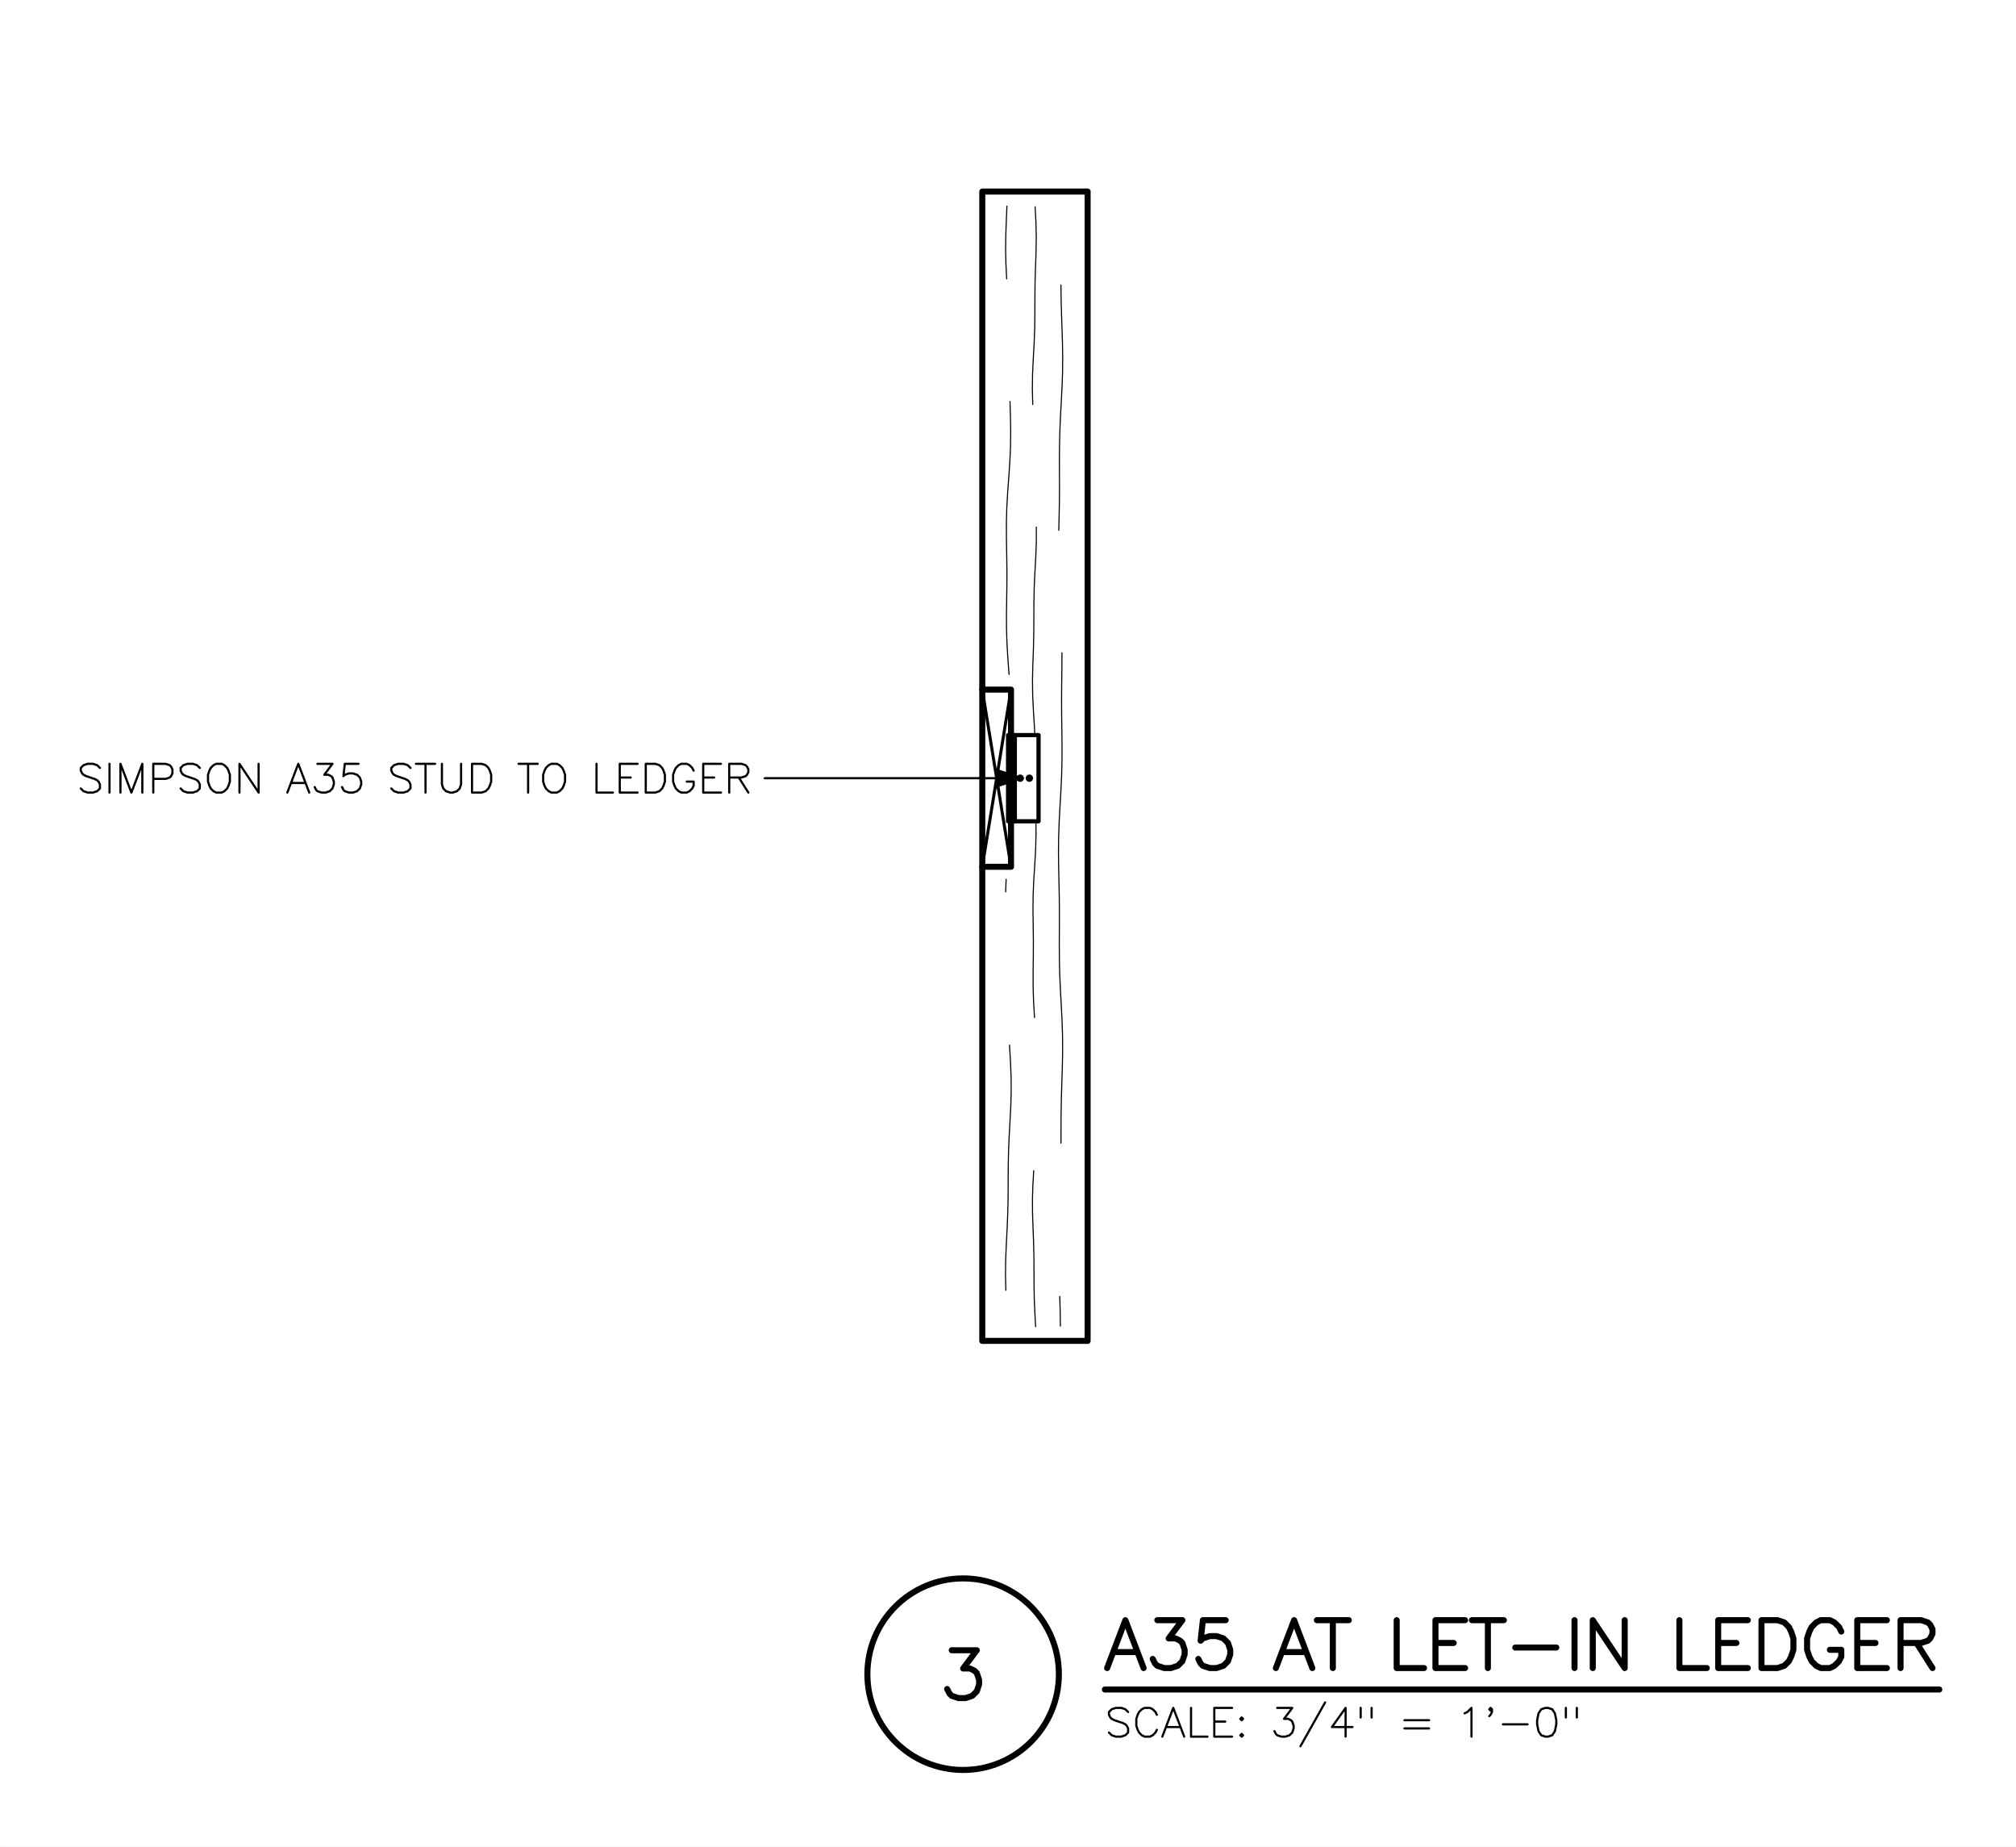
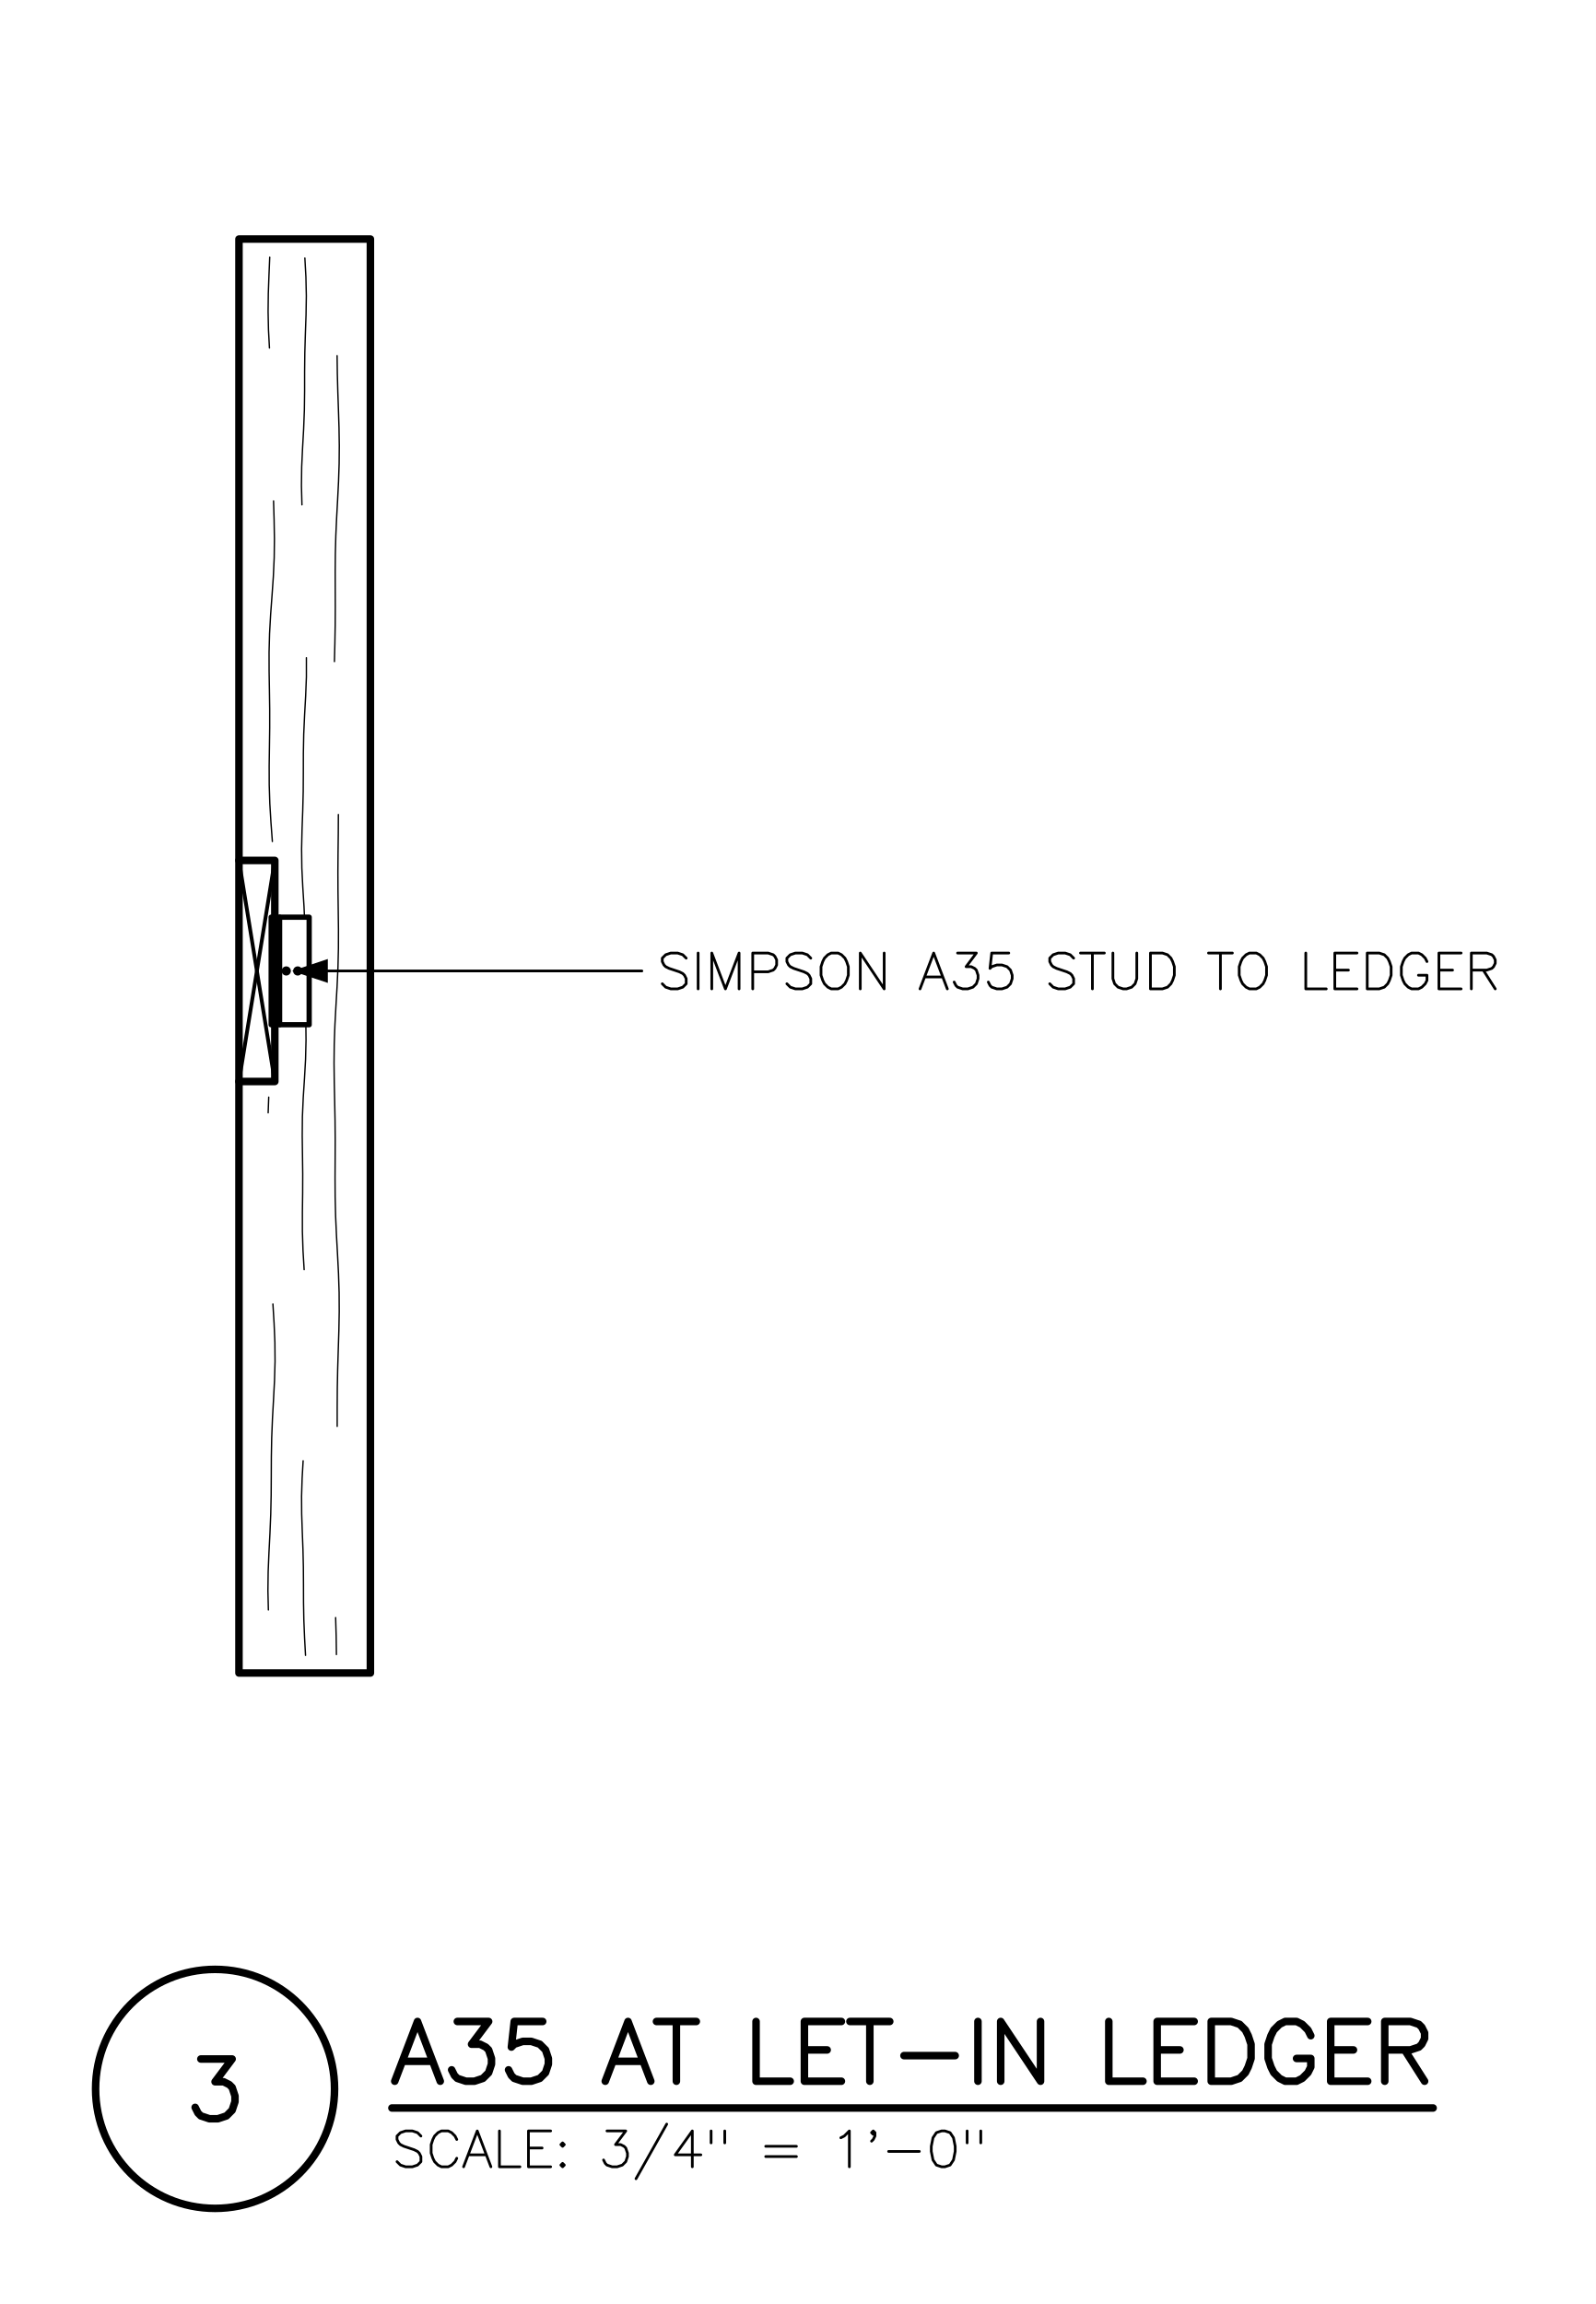
- <svg xmlns="http://www.w3.org/2000/svg" width="6.579in" height="6.025in" viewBox="0 0 631.543 578.4">
+ <svg xmlns="http://www.w3.org/2000/svg" width="4.174in" height="6.025in" viewBox="0 0 400.714 578.4">
  <rect width="100%" height="100%" fill="#fff" />
  <g id="S-DETL-PATT">
    <g data-src="c_stud">
-       <path d="M332.185 415.36L332.12 410.72M332.12 410.72L331.986 406.08M332.375 358.08L332.376 353.28M332.376 353.28L332.406 348.48M332.406 348.48L332.498 343.68M332.498 343.68L332.645 338.88M332.645 338.88L332.797 334.08M332.797 334.08L332.887 329.28M332.887 329.28L332.86 324.48M332.86 324.48L332.705 319.68M332.705 319.68L332.46 314.88M332.46 314.88L332.194 310.08M332.194 310.08L331.981 305.28M331.981 305.28L331.863 300.48M331.863 300.48L331.839 295.68M331.839 295.68L331.863 290.88M331.863 290.88L331.876 286.08M331.876 286.08L331.838 281.28M331.838 281.28L331.746 276.48M331.746 276.48L331.64 271.68M331.64 271.68L331.586 266.88M331.586 266.88L331.637 262.08M331.637 262.08L331.808 257.28M331.808 257.28L332.068 252.48M332.068 252.48L332.347 247.68M332.347 247.68L332.57 242.88M332.57 242.88L332.687 238.08M332.687 238.08L332.696 233.28M332.696 233.28L332.638 228.48M332.638 228.48L332.575 223.68M332.575 223.68L332.555 218.88M332.555 218.88L332.591 214.08M332.591 214.08L332.65 209.28M332.65 209.28L332.674 204.48M331.684 166.08L331.794 161.562M331.794 161.562L331.873 157.045M331.873 157.045L331.898 152.527M331.898 152.527L331.884 148.009M331.884 148.009L331.873 143.492M331.873 143.492L331.912 138.974M331.912 138.974L332.034 134.456M332.034 134.456L332.238 129.939M332.238 129.939L332.485 125.421M332.485 125.421L332.714 120.904M332.714 120.904L332.865 116.386M332.865 116.386L332.903 111.868M332.903 111.868L332.832 107.351M332.832 107.351L332.69 102.833M332.69 102.833L332.534 98.315M332.534 98.315L332.414 93.798M332.414 93.798L332.353 89.28M324.426 415.56L324.185 411.12M324.185 411.12L324.002 406.68M324.002 406.68L323.924 402.24M323.924 402.24L323.913 397.8M323.913 397.8L323.886 393.36M323.886 393.36L323.779 388.92M323.779 388.92L323.609 384.48M323.609 384.48L323.46 380.04M323.46 380.04L323.433 375.6M323.433 375.6L323.57 371.16M323.57 371.16L323.825 366.72M324.078 318.72L323.791 313.92M323.791 313.92L323.64 309.12M323.64 309.12L323.641 304.32M323.641 304.32L323.705 299.52M323.705 299.52L323.723 294.72M323.723 294.72L323.663 289.92M323.663 289.92L323.598 285.12M323.598 285.12L323.644 280.32M323.644 280.32L323.855 275.52M323.855 275.52L324.166 270.72M324.166 270.72L324.437 265.92M324.437 265.92L324.552 261.12M324.552 261.12L324.512 257.25M324.167 230.25L324.04 227.52M324.04 227.52L323.74 222.72M323.74 222.72L323.503 217.92M323.503 217.92L323.441 213.12M323.441 213.12L323.55 208.32M323.55 208.32L323.725 203.52M323.725 203.52L323.846 198.72M323.846 198.72L323.876 193.92M323.876 193.92L323.883 189.12M323.883 189.12L323.974 184.32M323.974 184.32L324.189 179.52M324.189 179.52L324.459 174.72M324.459 174.72L324.645 169.92M324.645 169.92L324.646 165.12M323.527 126.72L323.402 121.954M323.402 121.954L323.463 117.189M323.463 117.189L323.687 112.423M323.687 112.423L323.953 107.657M323.953 107.657L324.136 102.891M324.136 102.891L324.195 98.126M324.195 98.126L324.197 93.36M324.197 93.36L324.246 88.594M324.246 88.594L324.386 83.829M324.386 83.829L324.555 79.063M324.555 79.063L324.629 74.297M324.629 74.297L324.523 69.531M324.523 69.531L324.261 64.766M315.099 404.16L314.982 399.36M314.982 399.36L315.044 394.56M315.044 394.56L315.244 389.76M315.244 389.76L315.491 384.96M315.491 384.96L315.691 380.16M315.691 380.16L315.795 375.36M315.795 375.36L315.823 370.56M315.823 370.56L315.843 365.76M315.843 365.76L315.932 360.96M315.932 360.96L316.124 356.16M316.124 356.16L316.389 351.36M316.389 351.36L316.638 346.56M316.638 346.56L316.773 341.76M316.773 341.76L316.734 336.96M316.734 336.96L316.529 332.16M316.529 332.16L316.237 327.36M315.042 279.36L315.185 275.43M316.1 211.251L315.747 206.501M315.747 206.501L315.461 201.752M315.461 201.752L315.309 197.002M315.309 197.002L315.296 192.253M315.296 192.253L315.363 187.503M315.363 187.503L315.427 182.754M315.427 182.754L315.427 178.004M315.427 178.004L315.36 173.255M315.36 173.255L315.279 168.505M315.279 168.505L315.27 163.756M315.27 163.756L315.396 159.006M315.396 159.006L315.664 154.257M315.664 154.257L316.015 149.507M316.015 149.507L316.345 144.758M316.345 144.758L316.559 140.008M316.559 140.008L316.614 135.259M316.614 135.259L316.535 130.509M316.535 130.509L316.399 125.76M315.367 87.36L315.125 82.8M315.125 82.8L315.026 78.24M315.026 78.24L315.082 73.68M315.082 73.68L315.245 69.12M315.245 69.12L315.437 64.56" fill="none" stroke="#000" stroke-linecap="round" stroke-linejoin="round" stroke-width="0.34" />
+       <path d="M84.47 415.36L84.406 410.72M84.406 410.72L84.271 406.08M84.661 358.08L84.662 353.28M84.662 353.28L84.692 348.48M84.692 348.48L84.784 343.68M84.784 343.68L84.931 338.88M84.931 338.88L85.083 334.08M85.083 334.08L85.172 329.28M85.172 329.28L85.146 324.48M85.146 324.48L84.991 319.68M84.991 319.68L84.745 314.88M84.745 314.88L84.48 310.08M84.48 310.08L84.266 305.28M84.266 305.28L84.149 300.48M84.149 300.48L84.124 295.68M84.124 295.68L84.148 290.88M84.148 290.88L84.162 286.08M84.162 286.08L84.123 281.28M84.123 281.28L84.031 276.48M84.031 276.48L83.926 271.68M83.926 271.68L83.872 266.88M83.872 266.88L83.922 262.08M83.922 262.08L84.094 257.28M84.094 257.28L84.354 252.48M84.354 252.48L84.633 247.68M84.633 247.68L84.855 242.88M84.855 242.88L84.973 238.08M84.973 238.08L84.982 233.28M84.982 233.28L84.924 228.48M84.924 228.48L84.86 223.68M84.86 223.68L84.841 218.88M84.841 218.88L84.876 214.08M84.876 214.08L84.935 209.28M84.935 209.28L84.959 204.48M83.97 166.08L84.08 161.562M84.08 161.562L84.158 157.045M84.158 157.045L84.184 152.527M84.184 152.527L84.17 148.009M84.17 148.009L84.158 143.492M84.158 143.492L84.198 138.974M84.198 138.974L84.32 134.456M84.32 134.456L84.524 129.939M84.524 129.939L84.771 125.421M84.771 125.421L84.999 120.904M84.999 120.904L85.151 116.386M85.151 116.386L85.189 111.868M85.189 111.868L85.118 107.351M85.118 107.351L84.976 102.833M84.976 102.833L84.819 98.315M84.819 98.315L84.699 93.798M84.699 93.798L84.639 89.28M76.712 415.56L76.47 411.12M76.47 411.12L76.288 406.68M76.288 406.68L76.21 402.24M76.21 402.24L76.199 397.8M76.199 397.8L76.171 393.36M76.171 393.36L76.065 388.92M76.065 388.92L75.895 384.48M75.895 384.48L75.746 380.04M75.746 380.04L75.719 375.6M75.719 375.6L75.856 371.16M75.856 371.16L76.111 366.72M76.363 318.72L76.077 313.92M76.077 313.92L75.926 309.12M75.926 309.12L75.927 304.32M75.927 304.32L75.99 299.52M75.99 299.52L76.008 294.72M76.008 294.72L75.948 289.92M75.948 289.92L75.884 285.12M75.884 285.12L75.93 280.32M75.93 280.32L76.14 275.52M76.14 275.52L76.452 270.72M76.452 270.72L76.723 265.92M76.723 265.92L76.838 261.12M76.838 261.12L76.797 257.25M76.453 230.25L76.326 227.52M76.326 227.52L76.025 222.72M76.025 222.72L75.789 217.92M75.789 217.92L75.726 213.12M75.726 213.12L75.835 208.32M75.835 208.32L76.01 203.52M76.01 203.52L76.131 198.72M76.131 198.72L76.161 193.92M76.161 193.92L76.169 189.12M76.169 189.12L76.259 184.32M76.259 184.32L76.475 179.52M76.475 179.52L76.745 174.72M76.745 174.72L76.931 169.92M76.931 169.92L76.932 165.12M75.813 126.72L75.688 121.954M75.688 121.954L75.749 117.189M75.749 117.189L75.972 112.423M75.972 112.423L76.239 107.657M76.239 107.657L76.422 102.891M76.422 102.891L76.481 98.126M76.481 98.126L76.483 93.36M76.483 93.36L76.532 88.594M76.532 88.594L76.672 83.829M76.672 83.829L76.841 79.063M76.841 79.063L76.915 74.297M76.915 74.297L76.809 69.531M76.809 69.531L76.547 64.766M67.384 404.16L67.268 399.36M67.268 399.36L67.33 394.56M67.33 394.56L67.53 389.76M67.53 389.76L67.777 384.96M67.777 384.96L67.976 380.16M67.976 380.16L68.081 375.36M68.081 375.36L68.109 370.56M68.109 370.56L68.129 365.76M68.129 365.76L68.218 360.96M68.218 360.96L68.41 356.16M68.41 356.16L68.674 351.36M68.674 351.36L68.924 346.56M68.924 346.56L69.059 341.76M69.059 341.76L69.019 336.96M69.019 336.96L68.815 332.16M68.815 332.16L68.522 327.36M67.328 279.36L67.47 275.43M68.386 211.251L68.033 206.501M68.033 206.501L67.746 201.752M67.746 201.752L67.595 197.002M67.595 197.002L67.581 192.253M67.581 192.253L67.649 187.503M67.649 187.503L67.713 182.754M67.713 182.754L67.713 178.004M67.713 178.004L67.645 173.255M67.645 173.255L67.565 168.505M67.565 168.505L67.555 163.756M67.555 163.756L67.682 159.006M67.682 159.006L67.95 154.257M67.95 154.257L68.3 149.507M68.3 149.507L68.63 144.758M68.63 144.758L68.845 140.008M68.845 140.008L68.9 135.259M68.9 135.259L68.821 130.509M68.821 130.509L68.685 125.76M67.653 87.36L67.411 82.8M67.411 82.8L67.312 78.24M67.312 78.24L67.367 73.68M67.367 73.68L67.531 69.12M67.531 69.12L67.723 64.56" fill="none" stroke="#000" stroke-linecap="round" stroke-linejoin="round" stroke-width="0.34" />
    </g>
  </g>
  <g id="S-DETL-BYND">
    <g data-src="c_ledger">
-       <path d="M307.714 271.5L316.714 216" fill="none" stroke="#000" stroke-linecap="round" stroke-linejoin="round" stroke-width="0.945" />
-       <path d="M316.714 271.5L307.714 216" fill="none" stroke="#000" stroke-linecap="round" stroke-linejoin="round" stroke-width="0.945" />
+       <path d="M60 271.5L69 216" fill="none" stroke="#000" stroke-linecap="round" stroke-linejoin="round" stroke-width="0.945" />
+       <path d="M69 271.5L60 216" fill="none" stroke="#000" stroke-linecap="round" stroke-linejoin="round" stroke-width="0.945" />
    </g>
    <g data-src="c_a35">
-       <path d="M317.914 230.25L316.714 230.25" fill="none" stroke="#000" stroke-linecap="round" stroke-linejoin="round" stroke-width="0.945" />
-       <path d="M316.714 257.25L317.914 257.25" fill="none" stroke="#000" stroke-linecap="round" stroke-linejoin="round" stroke-width="0.945" />
+       <path d="M70.199 230.25L69 230.25" fill="none" stroke="#000" stroke-linecap="round" stroke-linejoin="round" stroke-width="0.945" />
+       <path d="M69 257.25L70.199 257.25" fill="none" stroke="#000" stroke-linecap="round" stroke-linejoin="round" stroke-width="0.945" />
    </g>
  </g>
  <g id="S-DETL-CUT">
    <g data-src="c_stud">
-       <path d="M316.714 257.25L316.714 271.5L307.714 271.5L307.714 420L340.714 420L340.714 60L307.714 60L307.714 216L316.714 216L316.714 230.25" fill="none" stroke="#000" stroke-linecap="round" stroke-linejoin="round" stroke-width="1.89" />
+       <path d="M69 257.25L69 271.5L60 271.5L60 420L93 420L93 60L60 60L60 216L69 216L69 230.25" fill="none" stroke="#000" stroke-linecap="round" stroke-linejoin="round" stroke-width="1.89" />
    </g>
    <g data-src="c_ledger">
-       <path d="M307.714 216L307.714 271.5" fill="none" stroke="#000" stroke-linecap="round" stroke-linejoin="round" stroke-width="1.89" />
+       <path d="M60 216L60 271.5" fill="none" stroke="#000" stroke-linecap="round" stroke-linejoin="round" stroke-width="1.89" />
    </g>
  </g>
  <g id="S-DETL-STL">
    <g data-src="c_a35">
-       <path d="M320.741 243.75A1.152 1.152 0 0 1 318.437 243.75A1.152 1.152 0 0 1 320.741 243.75Z" fill="#000" fill-rule="evenodd" stroke="none" />
-       <path d="M323.616 243.75A1.152 1.152 0 0 1 321.312 243.75A1.152 1.152 0 0 1 323.616 243.75Z" fill="#000" fill-rule="evenodd" stroke="none" />
-       <path d="M317.914 257.25L325.339 257.25L325.339 230.25L317.914 230.25" fill="none" stroke="#000" stroke-linecap="round" stroke-linejoin="round" stroke-width="1.323" />
-       <path d="M316.714 230.25L316.714 257.25" fill="none" stroke="#000" stroke-linecap="round" stroke-linejoin="round" stroke-width="1.323" />
-       <path d="M317.914 257.25L317.914 230.25" fill="none" stroke="#000" stroke-linecap="round" stroke-linejoin="round" stroke-width="1.323" />
-       <path d="M316.714 230.25L315.802 230.25L315.802 257.25L316.714 257.25" fill="none" stroke="#000" stroke-linecap="round" stroke-linejoin="round" stroke-width="1.323" />
+       <path d="M73.027 243.75A1.152 1.152 0 0 1 70.723 243.75A1.152 1.152 0 0 1 73.027 243.75Z" fill="#000" fill-rule="evenodd" stroke="none" />
+       <path d="M75.902 243.75A1.152 1.152 0 0 1 73.598 243.75A1.152 1.152 0 0 1 75.902 243.75Z" fill="#000" fill-rule="evenodd" stroke="none" />
+       <path d="M70.199 257.25L77.625 257.25L77.625 230.25L70.199 230.25" fill="none" stroke="#000" stroke-linecap="round" stroke-linejoin="round" stroke-width="1.323" />
+       <path d="M69 230.25L69 257.25" fill="none" stroke="#000" stroke-linecap="round" stroke-linejoin="round" stroke-width="1.323" />
+       <path d="M70.199 257.25L70.199 230.25" fill="none" stroke="#000" stroke-linecap="round" stroke-linejoin="round" stroke-width="1.323" />
+       <path d="M69 230.25L68.087 230.25L68.087 257.25L69 257.25" fill="none" stroke="#000" stroke-linecap="round" stroke-linejoin="round" stroke-width="1.323" />
    </g>
  </g>
  <g id="S-ANNO-NOTE">
    <g data-src="c_n1">
-       <path d="M31.286 240.536L30.429 239.679L29.143 239.25L27.429 239.25L26.143 239.679L25.286 240.536L25.286 241.393L25.714 242.25L26.143 242.679L27 243.107L29.571 243.964L30.429 244.393L30.857 244.821L31.286 245.679L31.286 246.964L30.429 247.821L29.143 248.25L27.429 248.25L26.143 247.821L25.286 246.964M34.286 239.25L34.286 248.25M37.714 239.25L37.714 248.25M37.714 239.25L41.143 248.25M44.571 239.25L41.143 248.25M44.571 239.25L44.571 248.25M48 239.25L48 248.25M48 239.25L51.857 239.25L53.143 239.679L53.571 240.107L54 240.964L54 242.25L53.571 243.107L53.143 243.536L51.857 243.964L48 243.964M62.571 240.536L61.714 239.679L60.429 239.25L58.714 239.25L57.429 239.679L56.571 240.536L56.571 241.393L57 242.25L57.429 242.679L58.286 243.107L60.857 243.964L61.714 244.393L62.143 244.821L62.571 245.679L62.571 246.964L61.714 247.821L60.429 248.25L58.714 248.25L57.429 247.821L56.571 246.964M67.714 239.25L66.857 239.679L66 240.536L65.571 241.393L65.143 242.679L65.143 244.821L65.571 246.107L66 246.964L66.857 247.821L67.714 248.25L69.429 248.25L70.286 247.821L71.143 246.964L71.571 246.107L72 244.821L72 242.679L71.571 241.393L71.143 240.536L70.286 239.679L69.429 239.25L67.714 239.25M75 239.25L75 248.25M75 239.25L81 248.25M81 239.25L81 248.25M93.429 239.25L90 248.25M93.429 239.25L96.857 248.25M91.286 245.25L95.571 245.25M99.429 239.25L104.143 239.25L101.571 242.679L102.857 242.679L103.714 243.107L104.143 243.536L104.571 244.821L104.571 245.679L104.143 246.964L103.286 247.821L102 248.25L100.714 248.25L99.429 247.821L99 247.393L98.571 246.536M112.286 239.25L108 239.25L107.571 243.107L108 242.679L109.286 242.25L110.571 242.25L111.857 242.679L112.714 243.536L113.143 244.821L113.143 245.679L112.714 246.964L111.857 247.821L110.571 248.25L109.286 248.25L108 247.821L107.571 247.393L107.143 246.536M128.571 240.536L127.714 239.679L126.429 239.25L124.714 239.25L123.429 239.679L122.571 240.536L122.571 241.393L123 242.25L123.429 242.679L124.286 243.107L126.857 243.964L127.714 244.393L128.143 244.821L128.571 245.679L128.571 246.964L127.714 247.821L126.429 248.25L124.714 248.25L123.429 247.821L122.571 246.964M133.286 239.25L133.286 248.25M130.286 239.25L136.286 239.25M138.429 239.25L138.429 245.679L138.857 246.964L139.714 247.821L141 248.25L141.857 248.25L143.143 247.821L144 246.964L144.429 245.679L144.429 239.25M147.857 239.25L147.857 248.25M147.857 239.25L150.857 239.25L152.143 239.679L153 240.536L153.429 241.393L153.857 242.679L153.857 244.821L153.429 246.107L153 246.964L152.143 247.821L150.857 248.25L147.857 248.25M165.429 239.25L165.429 248.25M162.429 239.25L168.429 239.25M172.714 239.25L171.857 239.679L171 240.536L170.571 241.393L170.143 242.679L170.143 244.821L170.571 246.107L171 246.964L171.857 247.821L172.714 248.25L174.429 248.25L175.286 247.821L176.143 246.964L176.571 246.107L177 244.821L177 242.679L176.571 241.393L176.143 240.536L175.286 239.679L174.429 239.25L172.714 239.25M186.857 239.25L186.857 248.25M186.857 248.25L192 248.25M194.143 239.25L194.143 248.25M194.143 239.25L199.714 239.25M194.143 243.536L197.571 243.536M194.143 248.25L199.714 248.25M202.286 239.25L202.286 248.25M202.286 239.25L205.286 239.25L206.571 239.679L207.429 240.536L207.857 241.393L208.286 242.679L208.286 244.821L207.857 246.107L207.429 246.964L206.571 247.821L205.286 248.25L202.286 248.25M217.286 241.393L216.857 240.536L216 239.679L215.143 239.25L213.429 239.25L212.571 239.679L211.714 240.536L211.286 241.393L210.857 242.679L210.857 244.821L211.286 246.107L211.714 246.964L212.571 247.821L213.429 248.25L215.143 248.25L216 247.821L216.857 246.964L217.286 246.107L217.286 244.821M215.143 244.821L217.286 244.821M220.286 239.25L220.286 248.25M220.286 239.25L225.857 239.25M220.286 243.536L223.714 243.536M220.286 248.25L225.857 248.25M228.429 239.25L228.429 248.25M228.429 239.25L232.286 239.25L233.571 239.679L234 240.107L234.429 240.964L234.429 241.821L234 242.679L233.571 243.107L232.286 243.536L228.429 243.536M231.429 243.536L234.429 248.25" fill="none" stroke="#000" stroke-linecap="round" stroke-linejoin="round" stroke-width="0.68" />
-       <path d="M239.554 243.75L251.554 243.75L312.027 243.75" fill="none" stroke="#000" stroke-linecap="round" stroke-linejoin="round" stroke-width="0.68" />
-       <path d="M321.027 243.75L312.027 240.75L312.027 246.75L321.027 243.75Z" fill="#000" fill-rule="evenodd" stroke="none" />
+       <path d="M172.286 240.536L171.429 239.679L170.143 239.25L168.429 239.25L167.143 239.679L166.286 240.536L166.286 241.393L166.714 242.25L167.143 242.679L168 243.107L170.571 243.964L171.429 244.393L171.857 244.821L172.286 245.679L172.286 246.964L171.429 247.821L170.143 248.25L168.429 248.25L167.143 247.821L166.286 246.964M175.286 239.25L175.286 248.25M178.714 239.25L178.714 248.25M178.714 239.25L182.143 248.25M185.571 239.25L182.143 248.25M185.571 239.25L185.571 248.25M189 239.25L189 248.25M189 239.25L192.857 239.25L194.143 239.679L194.571 240.107L195 240.964L195 242.25L194.571 243.107L194.143 243.536L192.857 243.964L189 243.964M203.571 240.536L202.714 239.679L201.429 239.25L199.714 239.25L198.429 239.679L197.571 240.536L197.571 241.393L198 242.25L198.429 242.679L199.286 243.107L201.857 243.964L202.714 244.393L203.143 244.821L203.571 245.679L203.571 246.964L202.714 247.821L201.429 248.25L199.714 248.25L198.429 247.821L197.571 246.964M208.714 239.25L207.857 239.679L207 240.536L206.571 241.393L206.143 242.679L206.143 244.821L206.571 246.107L207 246.964L207.857 247.821L208.714 248.25L210.429 248.25L211.286 247.821L212.143 246.964L212.571 246.107L213 244.821L213 242.679L212.571 241.393L212.143 240.536L211.286 239.679L210.429 239.25L208.714 239.25M216 239.25L216 248.25M216 239.25L222 248.25M222 239.25L222 248.25M234.429 239.25L231 248.25M234.429 239.25L237.857 248.25M232.286 245.25L236.571 245.25M240.429 239.25L245.143 239.25L242.571 242.679L243.857 242.679L244.714 243.107L245.143 243.536L245.571 244.821L245.571 245.679L245.143 246.964L244.286 247.821L243 248.25L241.714 248.25L240.429 247.821L240 247.393L239.571 246.536M253.286 239.25L249 239.25L248.571 243.107L249 242.679L250.286 242.25L251.571 242.25L252.857 242.679L253.714 243.536L254.143 244.821L254.143 245.679L253.714 246.964L252.857 247.821L251.571 248.25L250.286 248.25L249 247.821L248.571 247.393L248.143 246.536M269.571 240.536L268.714 239.679L267.429 239.25L265.714 239.25L264.429 239.679L263.571 240.536L263.571 241.393L264 242.25L264.429 242.679L265.286 243.107L267.857 243.964L268.714 244.393L269.143 244.821L269.571 245.679L269.571 246.964L268.714 247.821L267.429 248.25L265.714 248.25L264.429 247.821L263.571 246.964M274.286 239.25L274.286 248.25M271.286 239.25L277.286 239.25M279.429 239.25L279.429 245.679L279.857 246.964L280.714 247.821L282 248.25L282.857 248.25L284.143 247.821L285 246.964L285.429 245.679L285.429 239.25M288.857 239.25L288.857 248.25M288.857 239.25L291.857 239.25L293.143 239.679L294 240.536L294.429 241.393L294.857 242.679L294.857 244.821L294.429 246.107L294 246.964L293.143 247.821L291.857 248.25L288.857 248.25M306.429 239.25L306.429 248.25M303.429 239.25L309.429 239.25M313.714 239.25L312.857 239.679L312 240.536L311.571 241.393L311.143 242.679L311.143 244.821L311.571 246.107L312 246.964L312.857 247.821L313.714 248.25L315.429 248.25L316.286 247.821L317.143 246.964L317.571 246.107L318 244.821L318 242.679L317.571 241.393L317.143 240.536L316.286 239.679L315.429 239.25L313.714 239.25M327.857 239.25L327.857 248.25M327.857 248.25L333 248.25M335.143 239.25L335.143 248.25M335.143 239.25L340.714 239.25M335.143 243.536L338.571 243.536M335.143 248.25L340.714 248.25M343.286 239.25L343.286 248.25M343.286 239.25L346.286 239.25L347.571 239.679L348.429 240.536L348.857 241.393L349.286 242.679L349.286 244.821L348.857 246.107L348.429 246.964L347.571 247.821L346.286 248.25L343.286 248.25M358.286 241.393L357.857 240.536L357 239.679L356.143 239.25L354.429 239.25L353.571 239.679L352.714 240.536L352.286 241.393L351.857 242.679L351.857 244.821L352.286 246.107L352.714 246.964L353.571 247.821L354.429 248.25L356.143 248.25L357 247.821L357.857 246.964L358.286 246.107L358.286 244.821M356.143 244.821L358.286 244.821M361.286 239.25L361.286 248.25M361.286 239.25L366.857 239.25M361.286 243.536L364.714 243.536M361.286 248.25L366.857 248.25M369.429 239.25L369.429 248.25M369.429 239.25L373.286 239.25L374.571 239.679L375 240.107L375.429 240.964L375.429 241.821L375 242.679L374.571 243.107L373.286 243.536L369.429 243.536M372.429 243.536L375.429 248.25" fill="none" stroke="#000" stroke-linecap="round" stroke-linejoin="round" stroke-width="0.68" />
+       <path d="M161.16 243.75L149.16 243.75L82.313 243.75" fill="none" stroke="#000" stroke-linecap="round" stroke-linejoin="round" stroke-width="0.68" />
+       <path d="M73.313 243.75L82.313 246.75L82.313 240.75L73.313 243.75Z" fill="#000" fill-rule="evenodd" stroke="none" />
    </g>
  </g>
  <g id="S-ANNO-TTLB">
    <g data-src="title:C">
-       <path d="M271.714 524.4A30 30 0 0 1 331.714 524.4A30 30 0 0 1 271.714 524.4Z" fill="none" stroke="#000" stroke-linecap="round" stroke-linejoin="round" stroke-width="1.89" />
-       <path d="M298.143 516.9L306 516.9L301.714 522.614L303.857 522.614L305.286 523.329L306 524.043L306.714 526.186L306.714 527.614L306 529.757L304.571 531.186L302.429 531.9L300.286 531.9L298.143 531.186L297.429 530.471L296.714 529.043" fill="none" stroke="#000" stroke-linecap="round" stroke-linejoin="round" stroke-width="1.89" />
-       <path d="M352.543 507.48L346.829 522.48M352.543 507.48L358.257 522.48M348.971 517.48L356.114 517.48M362.543 507.48L370.4 507.48L366.114 513.194L368.257 513.194L369.686 513.909L370.4 514.623L371.114 516.766L371.114 518.194L370.4 520.337L368.971 521.766L366.829 522.48L364.686 522.48L362.543 521.766L361.829 521.051L361.114 519.623M383.971 507.48L376.829 507.48L376.114 513.909L376.829 513.194L378.971 512.48L381.114 512.48L383.257 513.194L384.686 514.623L385.4 516.766L385.4 518.194L384.686 520.337L383.257 521.766L381.114 522.48L378.971 522.48L376.829 521.766L376.114 521.051L375.4 519.623M405.4 507.48L399.686 522.48M405.4 507.48L411.114 522.48M401.829 517.48L408.971 517.48M417.543 507.48L417.543 522.48M412.543 507.48L422.543 507.48M437.543 507.48L437.543 522.48M437.543 522.48L446.114 522.48M449.686 507.48L449.686 522.48M449.686 507.48L458.971 507.48M449.686 514.623L455.4 514.623M449.686 522.48L458.971 522.48M466.114 507.48L466.114 522.48M461.114 507.48L471.114 507.48M474.686 516.051L487.543 516.051M493.257 507.48L493.257 522.48M498.971 507.48L498.971 522.48M498.971 507.48L508.971 522.48M508.971 507.48L508.971 522.48M526.114 507.48L526.114 522.48M526.114 522.48L534.686 522.48M538.257 507.48L538.257 522.48M538.257 507.48L547.543 507.48M538.257 514.623L543.971 514.623M538.257 522.48L547.543 522.48M551.829 507.48L551.829 522.48M551.829 507.48L556.829 507.48L558.971 508.194L560.4 509.623L561.114 511.051L561.829 513.194L561.829 516.766L561.114 518.909L560.4 520.337L558.971 521.766L556.829 522.48L551.829 522.48M576.829 511.051L576.114 509.623L574.686 508.194L573.257 507.48L570.4 507.48L568.971 508.194L567.543 509.623L566.829 511.051L566.114 513.194L566.114 516.766L566.829 518.909L567.543 520.337L568.971 521.766L570.4 522.48L573.257 522.48L574.686 521.766L576.114 520.337L576.829 518.909L576.829 516.766M573.257 516.766L576.829 516.766M581.829 507.48L581.829 522.48M581.829 507.48L591.114 507.48M581.829 514.623L587.543 514.623M581.829 522.48L591.114 522.48M595.4 507.48L595.4 522.48M595.4 507.48L601.829 507.48L603.971 508.194L604.686 508.909L605.4 510.337L605.4 511.766L604.686 513.194L603.971 513.909L601.829 514.623L595.4 514.623M600.4 514.623L605.4 522.48" fill="none" stroke="#000" stroke-linecap="round" stroke-linejoin="round" stroke-width="1.89" />
-       <path d="M346.114 529.2L607.543 529.2" fill="none" stroke="#000" stroke-linecap="round" stroke-linejoin="round" stroke-width="1.89" />
-       <path d="M353.4 536.246L352.543 535.389L351.257 534.96L349.543 534.96L348.257 535.389L347.4 536.246L347.4 537.103L347.829 537.96L348.257 538.389L349.114 538.817L351.686 539.674L352.543 540.103L352.971 540.531L353.4 541.389L353.4 542.674L352.543 543.531L351.257 543.96L349.543 543.96L348.257 543.531L347.4 542.674M362.4 537.103L361.971 536.246L361.114 535.389L360.257 534.96L358.543 534.96L357.686 535.389L356.829 536.246L356.4 537.103L355.971 538.389L355.971 540.531L356.4 541.817L356.829 542.674L357.686 543.531L358.543 543.96L360.257 543.96L361.114 543.531L361.971 542.674L362.4 541.817M367.543 534.96L364.114 543.96M367.543 534.96L370.971 543.96M365.4 540.96L369.686 540.96M373.114 534.96L373.114 543.96M373.114 543.96L378.257 543.96M380.4 534.96L380.4 543.96M380.4 534.96L385.971 534.96M380.4 539.246L383.829 539.246M380.4 543.96L385.971 543.96M388.971 537.96L388.543 538.389L388.971 538.817L389.4 538.389L388.971 537.96M388.971 543.103L388.543 543.531L388.971 543.96L389.4 543.531L388.971 543.103M400.114 534.96L404.829 534.96L402.257 538.389L403.543 538.389L404.4 538.817L404.829 539.246L405.257 540.531L405.257 541.389L404.829 542.674L403.971 543.531L402.686 543.96L401.4 543.96L400.114 543.531L399.686 543.103L399.257 542.246M415.114 533.246L407.4 546.96M421.543 534.96L417.257 540.96L423.686 540.96M421.543 534.96L421.543 543.96M426.257 534.96L426.257 537.96M429.686 534.96L429.686 537.96M439.971 538.817L447.686 538.817M439.971 541.389L447.686 541.389M458.829 536.674L459.686 536.246L460.971 534.96L460.971 543.96M466.971 535.817L466.543 535.389L466.971 534.96L467.4 535.389L467.4 536.246L466.971 537.103L466.543 537.531M470.829 540.103L478.543 540.103M484.114 534.96L482.829 535.389L481.971 536.674L481.543 538.817L481.543 540.103L481.971 542.246L482.829 543.531L484.114 543.96L484.971 543.96L486.257 543.531L487.114 542.246L487.543 540.103L487.543 538.817L487.114 536.674L486.257 535.389L484.971 534.96L484.114 534.96M490.543 534.96L490.543 537.96M493.971 534.96L493.971 537.96" fill="none" stroke="#000" stroke-linecap="round" stroke-linejoin="round" stroke-width="0.68" />
+       <path d="M24 524.4A30 30 0 0 1 84 524.4A30 30 0 0 1 24 524.4Z" fill="none" stroke="#000" stroke-linecap="round" stroke-linejoin="round" stroke-width="1.89" />
+       <path d="M50.429 516.9L58.286 516.9L54 522.614L56.143 522.614L57.571 523.329L58.286 524.043L59 526.186L59 527.614L58.286 529.757L56.857 531.186L54.714 531.9L52.571 531.9L50.429 531.186L49.714 530.471L49 529.043" fill="none" stroke="#000" stroke-linecap="round" stroke-linejoin="round" stroke-width="1.89" />
+       <path d="M104.829 507.48L99.114 522.48M104.829 507.48L110.543 522.48M101.257 517.48L108.4 517.48M114.829 507.48L122.686 507.48L118.4 513.194L120.543 513.194L121.971 513.909L122.686 514.623L123.4 516.766L123.4 518.194L122.686 520.337L121.257 521.766L119.114 522.48L116.971 522.48L114.829 521.766L114.114 521.051L113.4 519.623M136.257 507.48L129.114 507.48L128.4 513.909L129.114 513.194L131.257 512.48L133.4 512.48L135.543 513.194L136.971 514.623L137.686 516.766L137.686 518.194L136.971 520.337L135.543 521.766L133.4 522.48L131.257 522.48L129.114 521.766L128.4 521.051L127.686 519.623M157.686 507.48L151.971 522.48M157.686 507.48L163.4 522.48M154.114 517.48L161.257 517.48M169.829 507.48L169.829 522.48M164.829 507.48L174.829 507.48M189.829 507.48L189.829 522.48M189.829 522.48L198.4 522.48M201.971 507.48L201.971 522.48M201.971 507.48L211.257 507.48M201.971 514.623L207.686 514.623M201.971 522.48L211.257 522.48M218.4 507.48L218.4 522.48M213.4 507.48L223.4 507.48M226.971 516.051L239.829 516.051M245.543 507.48L245.543 522.48M251.257 507.48L251.257 522.48M251.257 507.48L261.257 522.48M261.257 507.48L261.257 522.48M278.4 507.48L278.4 522.48M278.4 522.48L286.971 522.48M290.543 507.48L290.543 522.48M290.543 507.48L299.829 507.48M290.543 514.623L296.257 514.623M290.543 522.48L299.829 522.48M304.114 507.48L304.114 522.48M304.114 507.48L309.114 507.48L311.257 508.194L312.686 509.623L313.4 511.051L314.114 513.194L314.114 516.766L313.4 518.909L312.686 520.337L311.257 521.766L309.114 522.48L304.114 522.48M329.114 511.051L328.4 509.623L326.971 508.194L325.543 507.48L322.686 507.48L321.257 508.194L319.829 509.623L319.114 511.051L318.4 513.194L318.4 516.766L319.114 518.909L319.829 520.337L321.257 521.766L322.686 522.48L325.543 522.48L326.971 521.766L328.4 520.337L329.114 518.909L329.114 516.766M325.543 516.766L329.114 516.766M334.114 507.48L334.114 522.48M334.114 507.48L343.4 507.48M334.114 514.623L339.829 514.623M334.114 522.48L343.4 522.48M347.686 507.48L347.686 522.48M347.686 507.48L354.114 507.48L356.257 508.194L356.971 508.909L357.686 510.337L357.686 511.766L356.971 513.194L356.257 513.909L354.114 514.623L347.686 514.623M352.686 514.623L357.686 522.48" fill="none" stroke="#000" stroke-linecap="round" stroke-linejoin="round" stroke-width="1.89" />
+       <path d="M98.4 529.2L359.829 529.2" fill="none" stroke="#000" stroke-linecap="round" stroke-linejoin="round" stroke-width="1.89" />
+       <path d="M105.686 536.246L104.829 535.389L103.543 534.96L101.829 534.96L100.543 535.389L99.686 536.246L99.686 537.103L100.114 537.96L100.543 538.389L101.4 538.817L103.971 539.674L104.829 540.103L105.257 540.531L105.686 541.389L105.686 542.674L104.829 543.531L103.543 543.96L101.829 543.96L100.543 543.531L99.686 542.674M114.686 537.103L114.257 536.246L113.4 535.389L112.543 534.96L110.829 534.96L109.971 535.389L109.114 536.246L108.686 537.103L108.257 538.389L108.257 540.531L108.686 541.817L109.114 542.674L109.971 543.531L110.829 543.96L112.543 543.96L113.4 543.531L114.257 542.674L114.686 541.817M119.829 534.96L116.4 543.96M119.829 534.96L123.257 543.96M117.686 540.96L121.971 540.96M125.4 534.96L125.4 543.96M125.4 543.96L130.543 543.96M132.686 534.96L132.686 543.96M132.686 534.96L138.257 534.96M132.686 539.246L136.114 539.246M132.686 543.96L138.257 543.96M141.257 537.96L140.829 538.389L141.257 538.817L141.686 538.389L141.257 537.96M141.257 543.103L140.829 543.531L141.257 543.96L141.686 543.531L141.257 543.103M152.4 534.96L157.114 534.96L154.543 538.389L155.829 538.389L156.686 538.817L157.114 539.246L157.543 540.531L157.543 541.389L157.114 542.674L156.257 543.531L154.971 543.96L153.686 543.96L152.4 543.531L151.971 543.103L151.543 542.246M167.4 533.246L159.686 546.96M173.829 534.96L169.543 540.96L175.971 540.96M173.829 534.96L173.829 543.96M178.543 534.96L178.543 537.96M181.971 534.96L181.971 537.96M192.257 538.817L199.971 538.817M192.257 541.389L199.971 541.389M211.114 536.674L211.971 536.246L213.257 534.96L213.257 543.96M219.257 535.817L218.829 535.389L219.257 534.96L219.686 535.389L219.686 536.246L219.257 537.103L218.829 537.531M223.114 540.103L230.829 540.103M236.4 534.96L235.114 535.389L234.257 536.674L233.829 538.817L233.829 540.103L234.257 542.246L235.114 543.531L236.4 543.96L237.257 543.96L238.543 543.531L239.4 542.246L239.829 540.103L239.829 538.817L239.4 536.674L238.543 535.389L237.257 534.96L236.4 534.96M242.829 534.96L242.829 537.96M246.257 534.96L246.257 537.96" fill="none" stroke="#000" stroke-linecap="round" stroke-linejoin="round" stroke-width="0.68" />
    </g>
  </g>
</svg>
